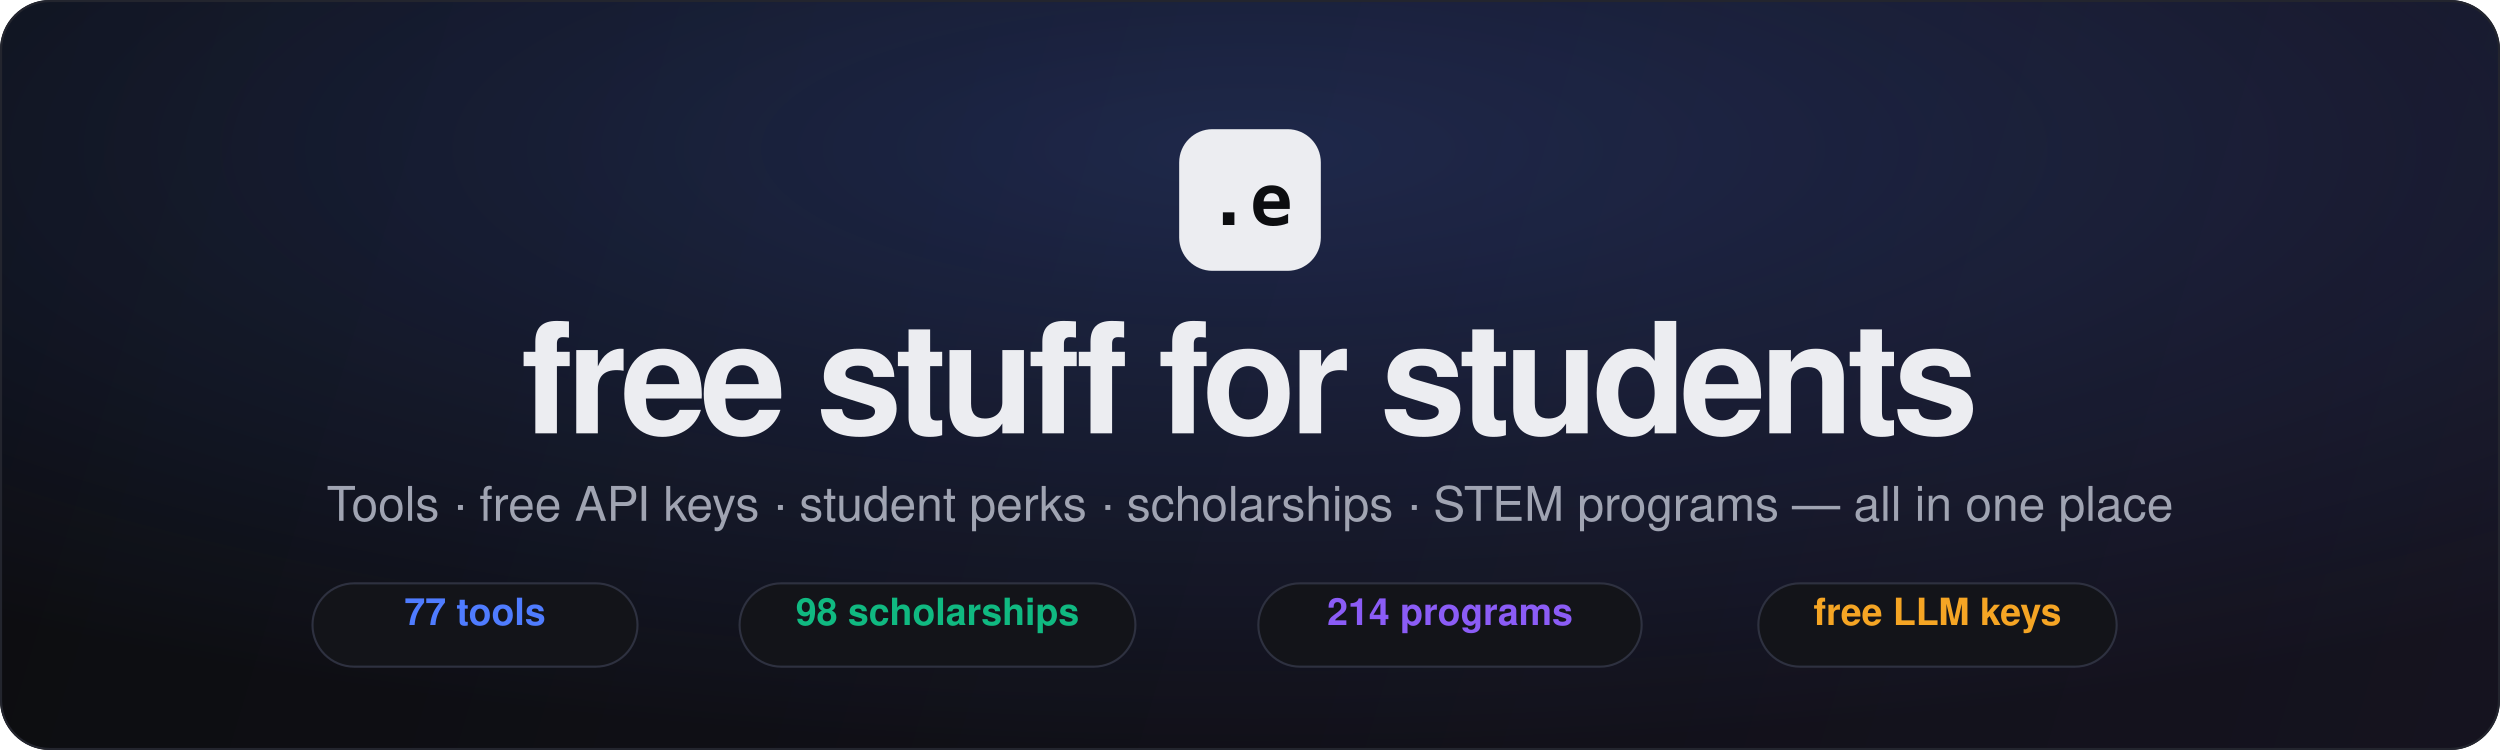
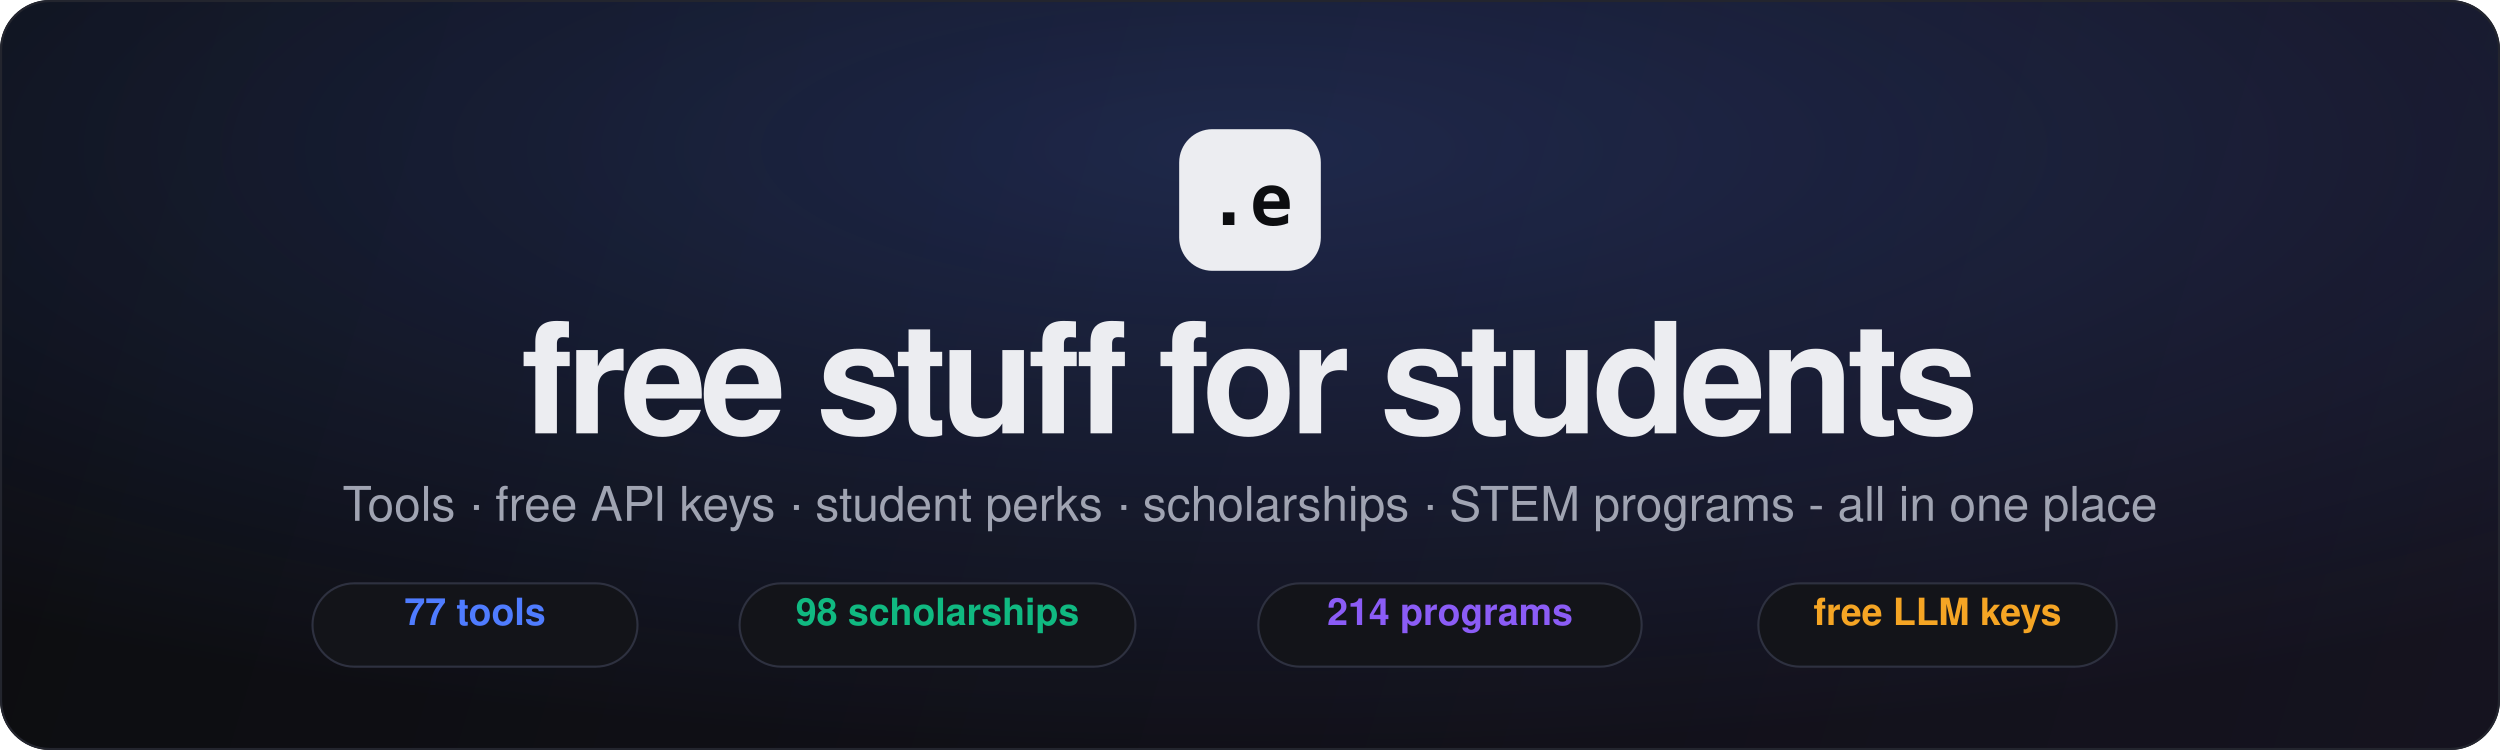
<svg xmlns="http://www.w3.org/2000/svg" width="1200" height="360" viewBox="0 0 1200 360" fill="none" font-family="'Segoe UI',Helvetica,Arial,sans-serif">
  <defs>
    <linearGradient id="bg" x1="0" y1="0" x2="1200" y2="360" gradientUnits="userSpaceOnUse">
      <stop stop-color="#0c0d10" />
      <stop offset="1" stop-color="#15131f" />
    </linearGradient>
    <radialGradient id="glow" cx="0.5" cy="0.2" r="0.8">
      <stop stop-color="#4f7cff" stop-opacity="0.22" />
      <stop offset="1" stop-color="#4f7cff" stop-opacity="0" />
    </radialGradient>
  </defs>
  <rect width="1200" height="360" rx="24" fill="url(#bg)" />
  <rect width="1200" height="360" rx="24" fill="url(#glow)" />
  <rect x="0.5" y="0.5" width="1199" height="359" rx="23.5" stroke="#23252e" />
  <g transform="translate(600 96)" text-anchor="middle">
    <rect x="-34" y="-34" width="68" height="68" rx="16" fill="#ecedf1" />
    <text x="0" y="12" font-size="34" font-weight="800" font-family="'JetBrains Mono',monospace" fill="#0c0d10" text-anchor="middle">.e</text>
  </g>
  <text x="600" y="208" text-anchor="middle" font-size="74" font-weight="800" letter-spacing="-3" fill="#ecedf1">free stuff for students</text>
-   <text x="600" y="250" text-anchor="middle" font-size="23" fill="#a0a4b2">Tools · free API keys · student perks · scholarships · STEM programs — all in one place</text>
+   <text x="600" y="250" text-anchor="middle" font-size="23" fill="#a0a4b2">Tools · free API keys · student perks · scholarships · STEM programs - all in one place</text>
  <g transform="translate(600 300)" text-anchor="middle" font-size="18" font-weight="600">
    <g transform="translate(-372 0)">
      <rect x="-78" y="-20" width="156" height="40" rx="20" fill="#131419" stroke="#2e3140" />
      <text fill="#4f7cff">77 tools</text>
    </g>
    <g transform="translate(-150 0)">
      <rect x="-95" y="-20" width="190" height="40" rx="20" fill="#131419" stroke="#2e3140" />
      <text fill="#10b981">98 scholarships</text>
    </g>
    <g transform="translate(96 0)">
      <rect x="-92" y="-20" width="184" height="40" rx="20" fill="#131419" stroke="#2e3140" />
      <text fill="#8b5cf6">214 programs</text>
    </g>
    <g transform="translate(330 0)">
      <rect x="-86" y="-20" width="172" height="40" rx="20" fill="#131419" stroke="#2e3140" />
      <text fill="#f5a524">free LLM keys</text>
    </g>
  </g>
</svg>
